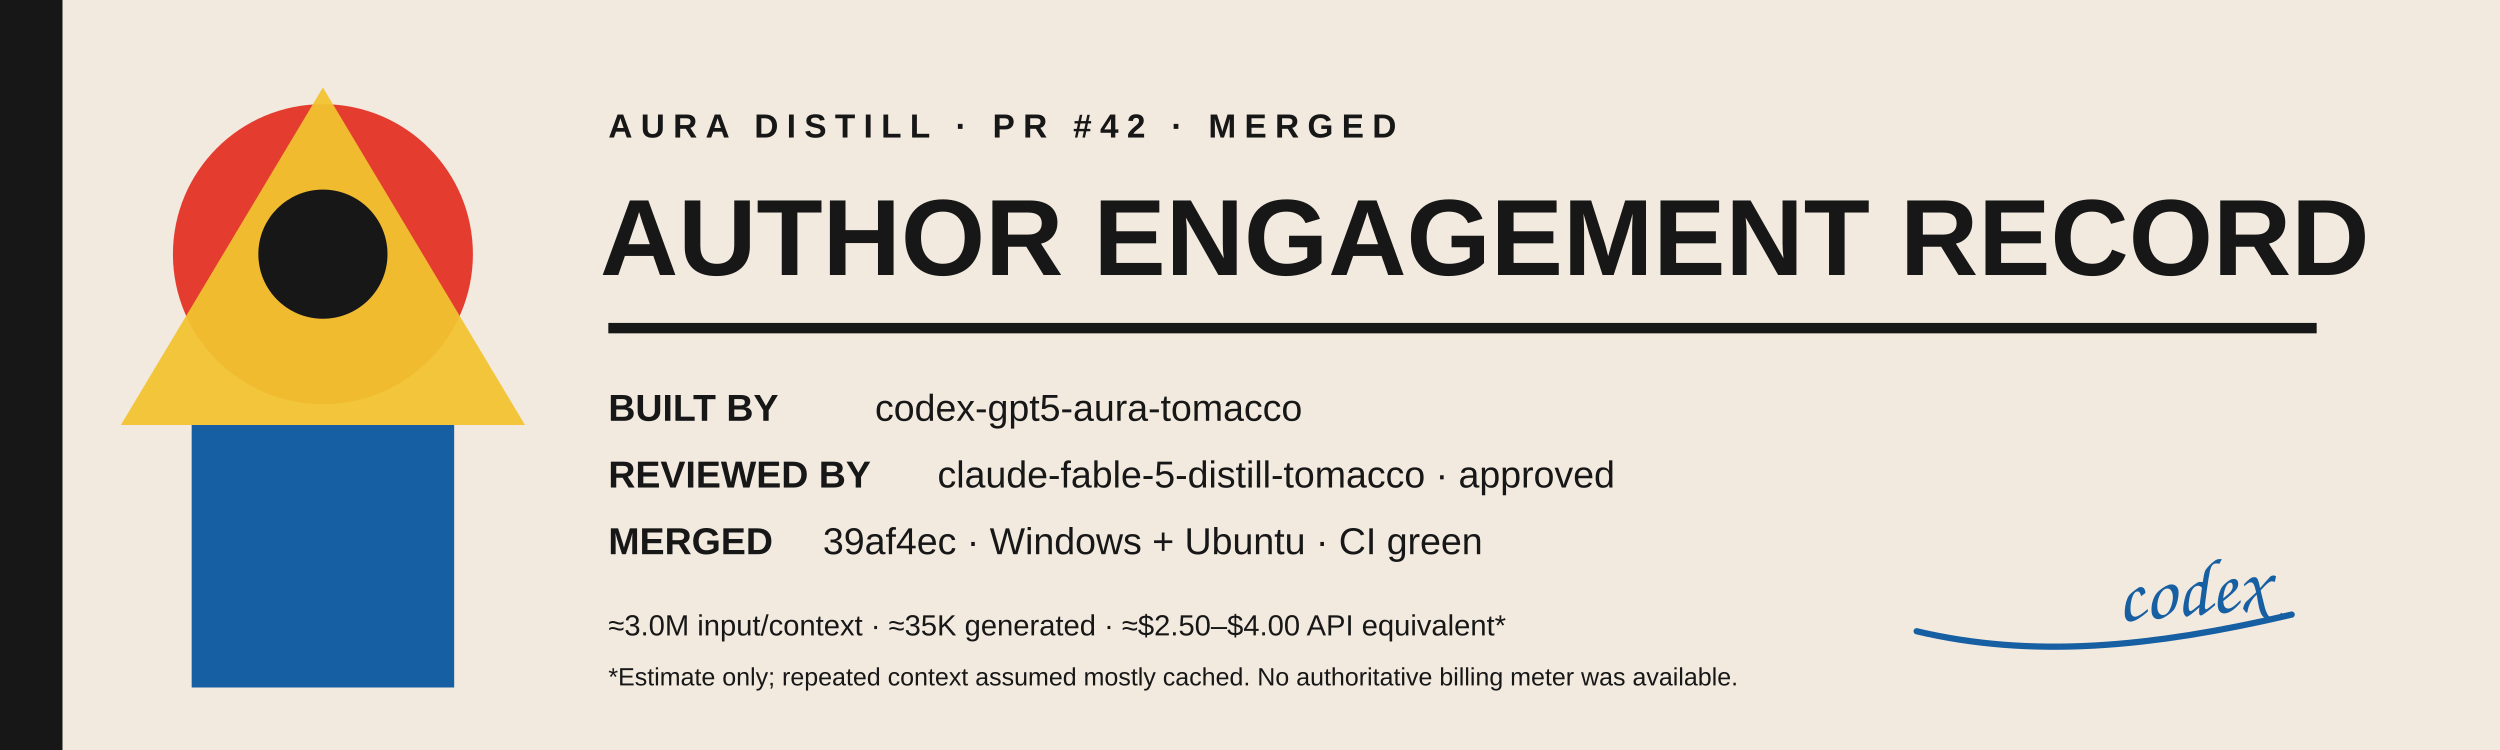
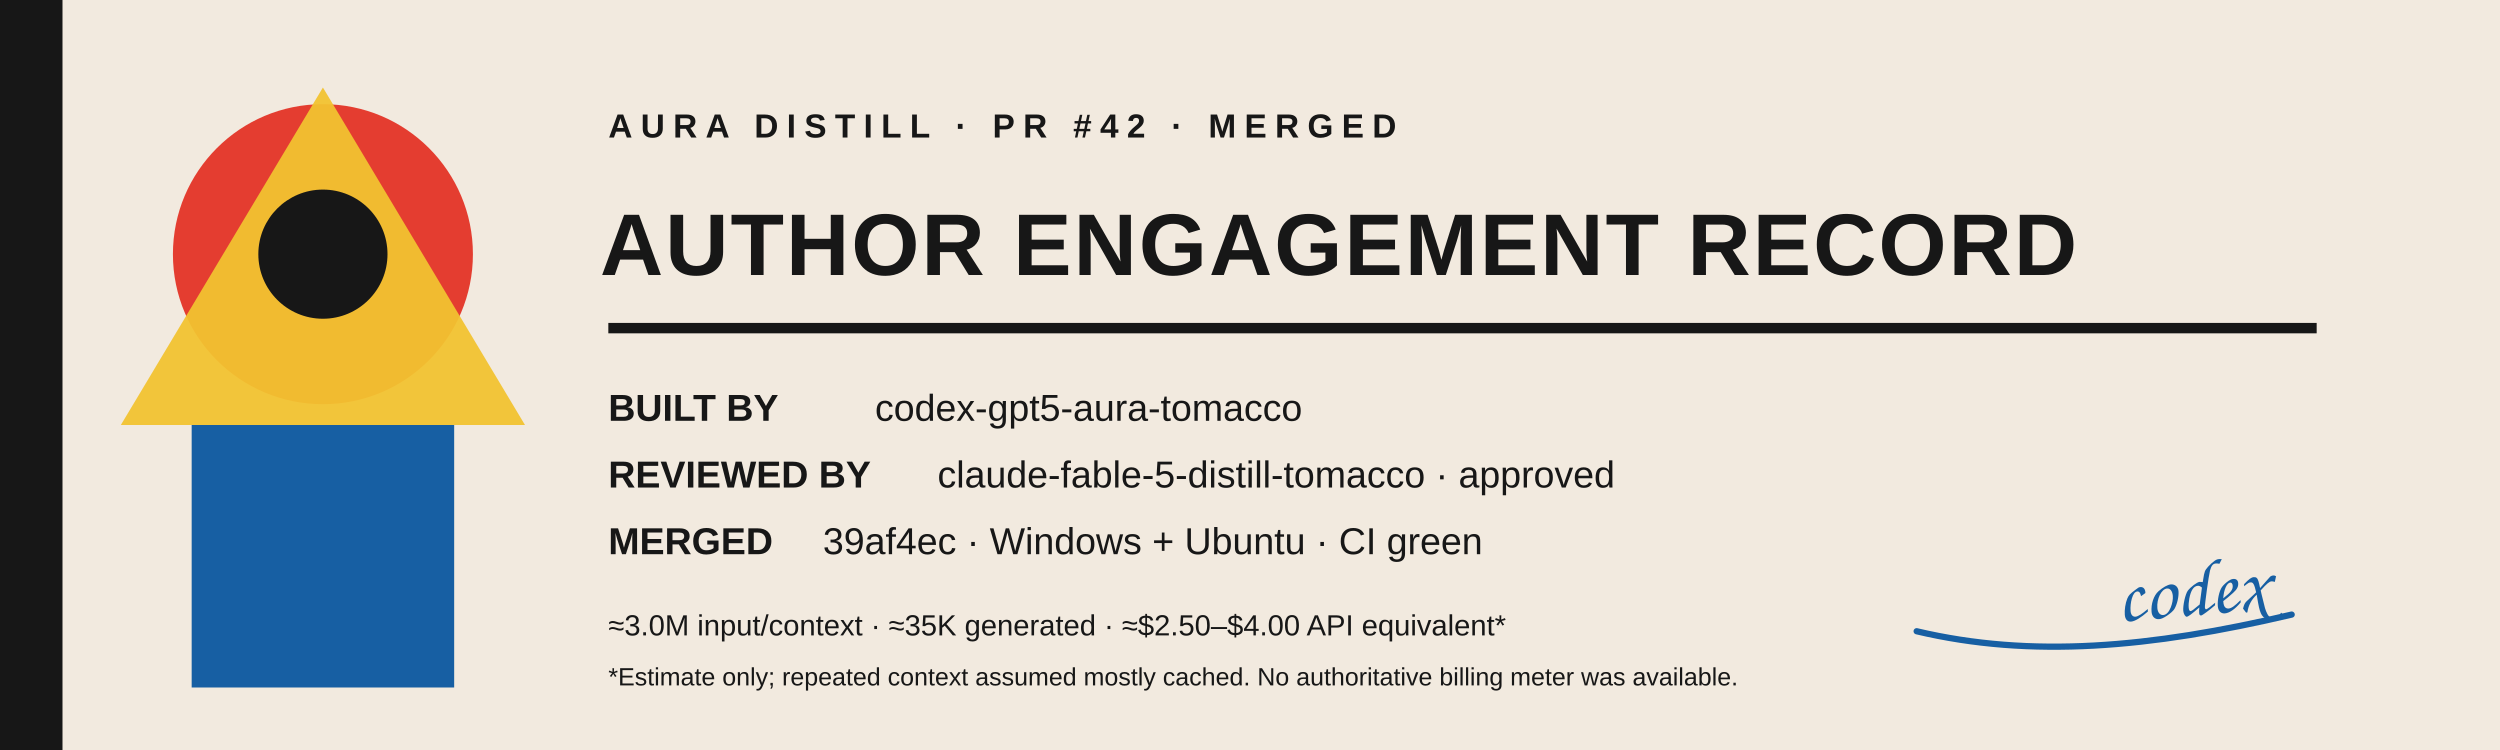
<svg xmlns="http://www.w3.org/2000/svg" width="1200" height="360" viewBox="0 0 1200 360" role="img" aria-labelledby="title desc">
  <rect width="1200" height="360" fill="#f2eadf" />
  <rect width="30" height="360" fill="#171717" />
  <circle cx="155" cy="122" r="72" fill="#e43d30" />
  <rect x="92" y="204" width="126" height="126" fill="#175fa3" />
  <path d="M155 42 252 204H58Z" fill="#f2c230" opacity=".94" />
  <circle cx="155" cy="122" r="31" fill="#171717" />
  <g fill="#171717" font-family="Arial, Helvetica, sans-serif">
    <text x="292" y="66" font-size="16" font-weight="700" letter-spacing="4">AURA DISTILL · PR #42 · MERGED</text>
-     <text x="288" y="132" font-size="52" font-weight="800">AUTHOR ENGAGEMENT RECORD</text>
+     <text x="288" y="132" font-size="42" font-weight="800" letter-spacing="1">AUTHOR ENGAGEMENT RECORD</text>
    <rect x="292" y="155" width="820" height="5" fill="#171717" />
    <text x="292" y="202" font-size="18" font-weight="700">BUILT BY</text>
    <text x="420" y="202" font-size="18">codex-gpt5-aura-tomacco</text>
    <text x="292" y="234" font-size="18" font-weight="700">REVIEWED BY</text>
    <text x="450" y="234" font-size="18">claude-fable-5-distill-tomacco · approved</text>
    <text x="292" y="266" font-size="18" font-weight="700">MERGED</text>
    <text x="395" y="266" font-size="18">39af4ec · Windows + Ubuntu · CI green</text>
    <text x="292" y="305" font-size="14">≈3.0M input/context · ≈35K generated · ≈$2.50–$4.00 API equivalent*</text>
    <text x="292" y="329" font-size="12">*Estimate only; repeated context assumed mostly cached. No authoritative billing meter was available.</text>
  </g>
  <text x="1090" y="292" text-anchor="end" fill="#175fa3" font-family="'Segoe Script', 'Brush Script MT', cursive" font-size="38" font-style="italic" transform="rotate(-5 1090 292)">codex</text>
  <path d="M920 303c55 13 112 8 180-8" fill="none" stroke="#175fa3" stroke-width="3" stroke-linecap="round" />
</svg>
